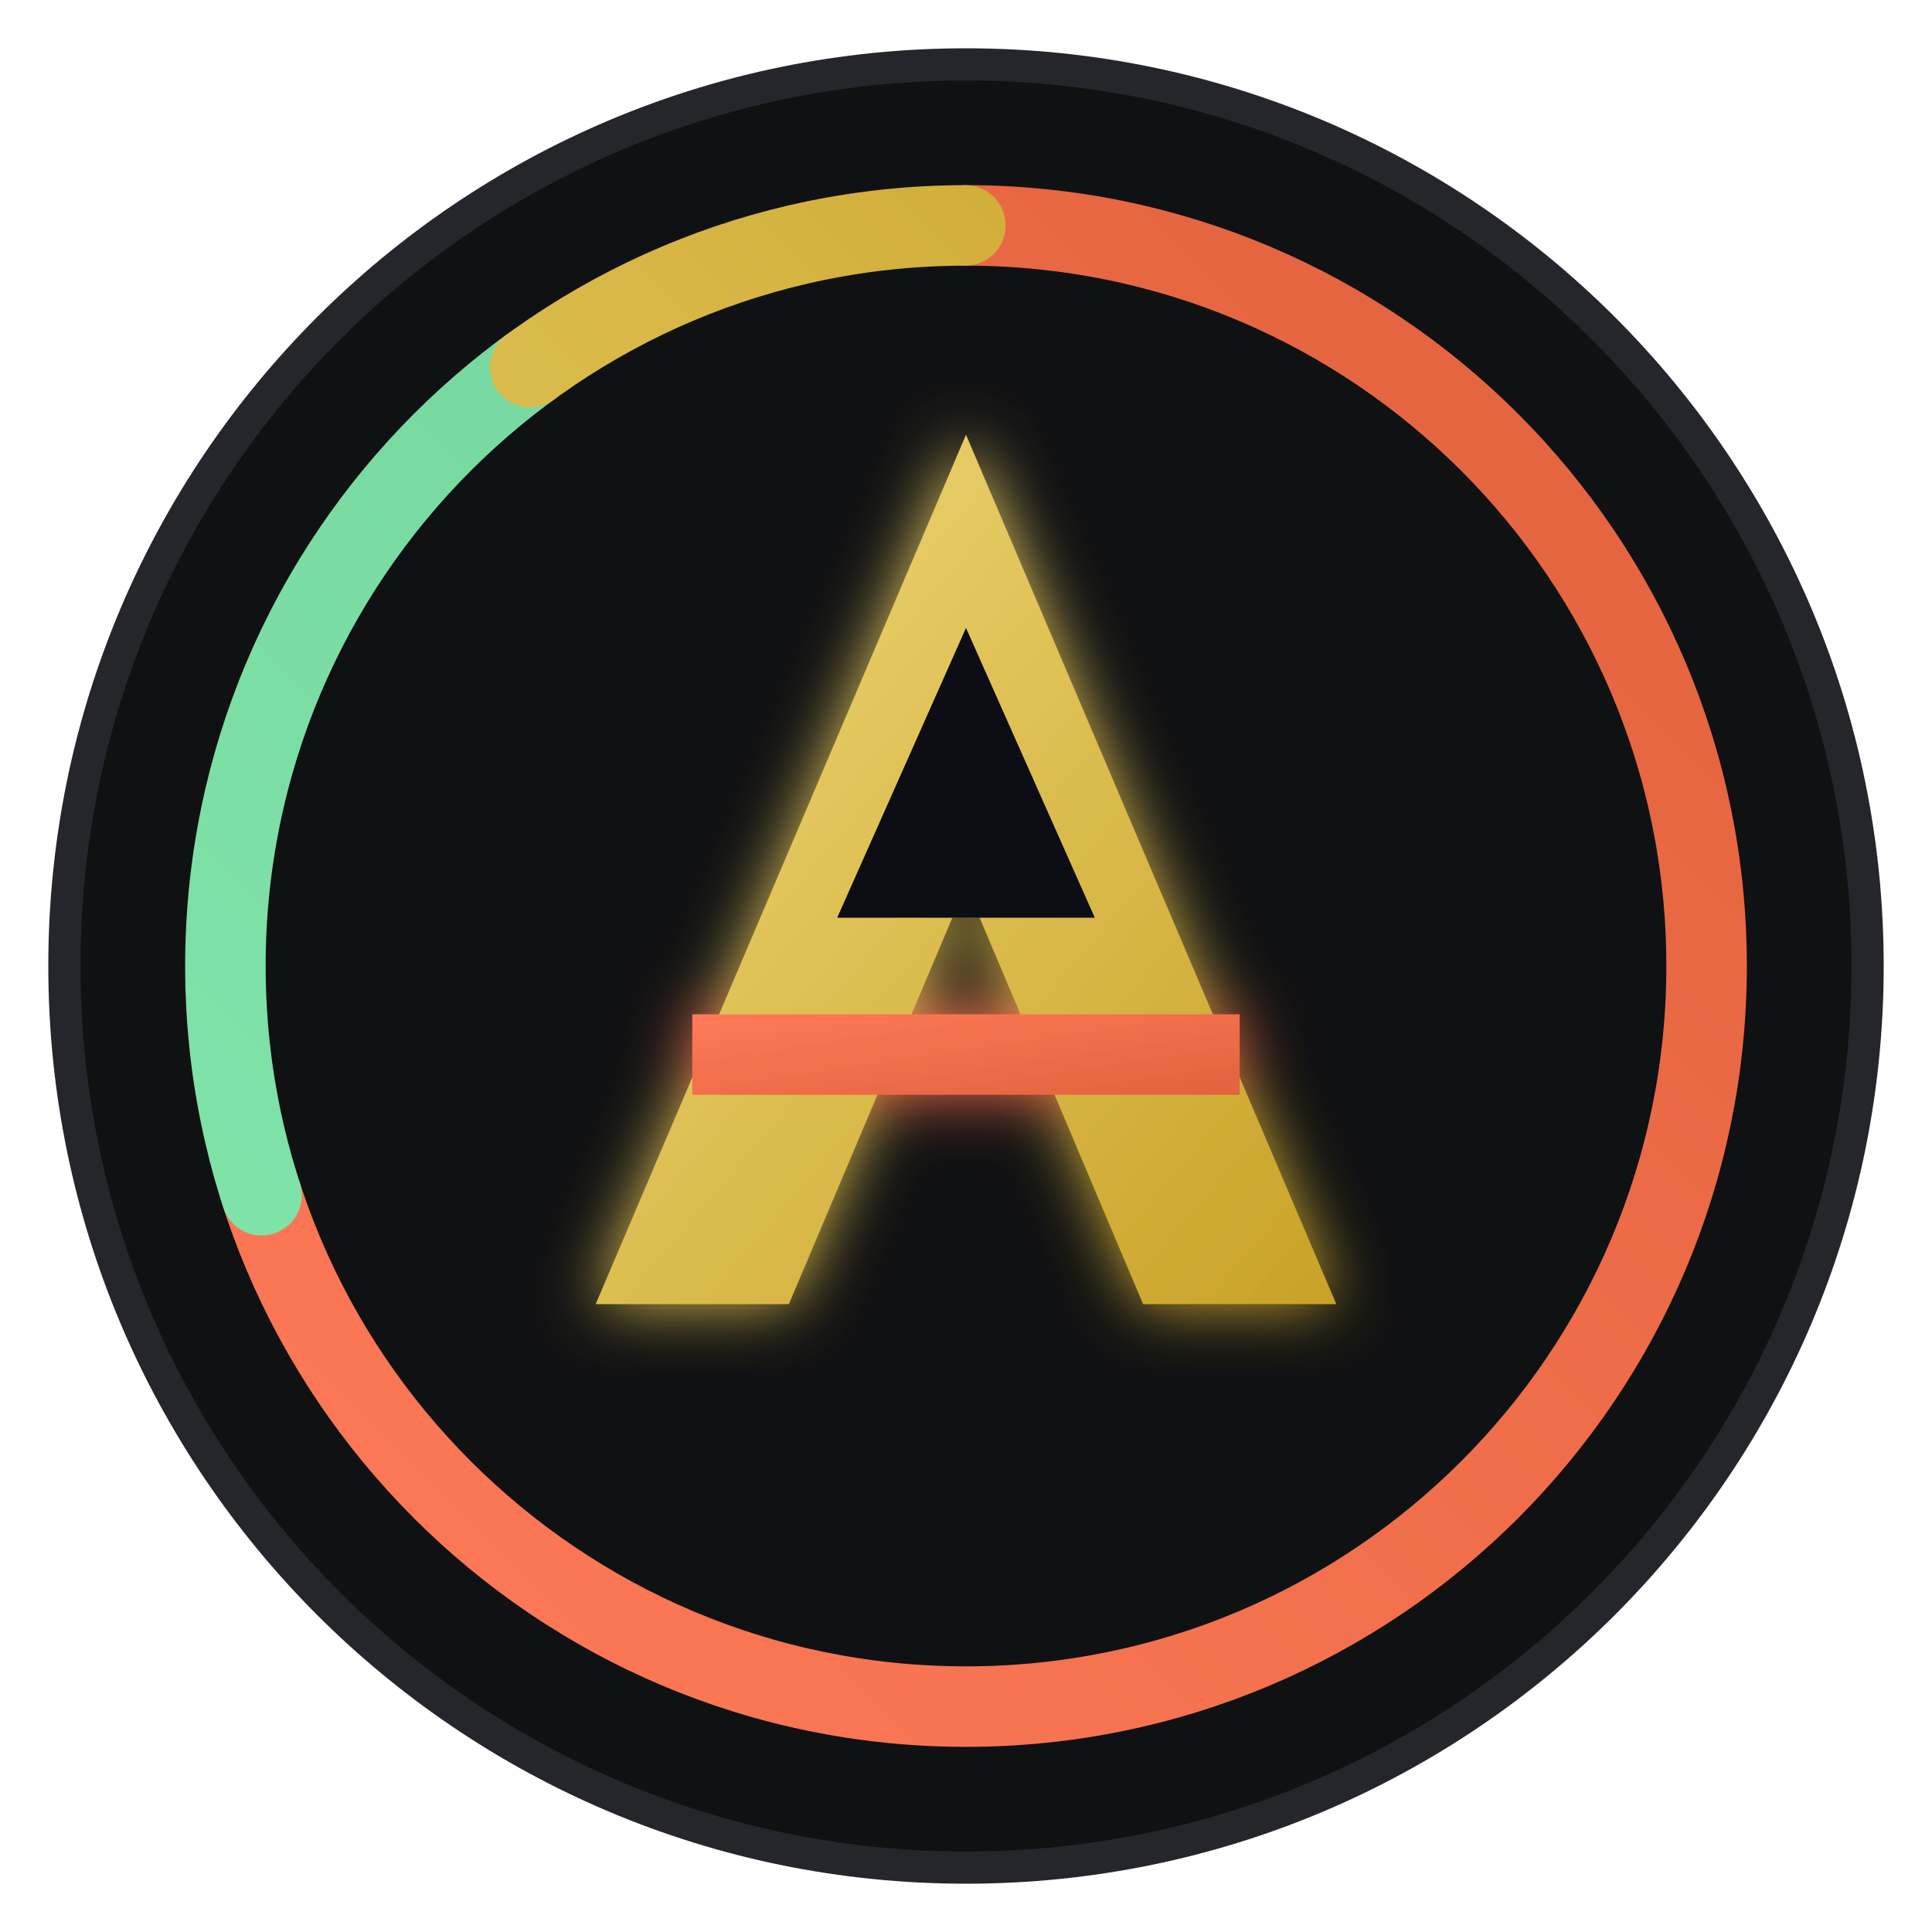
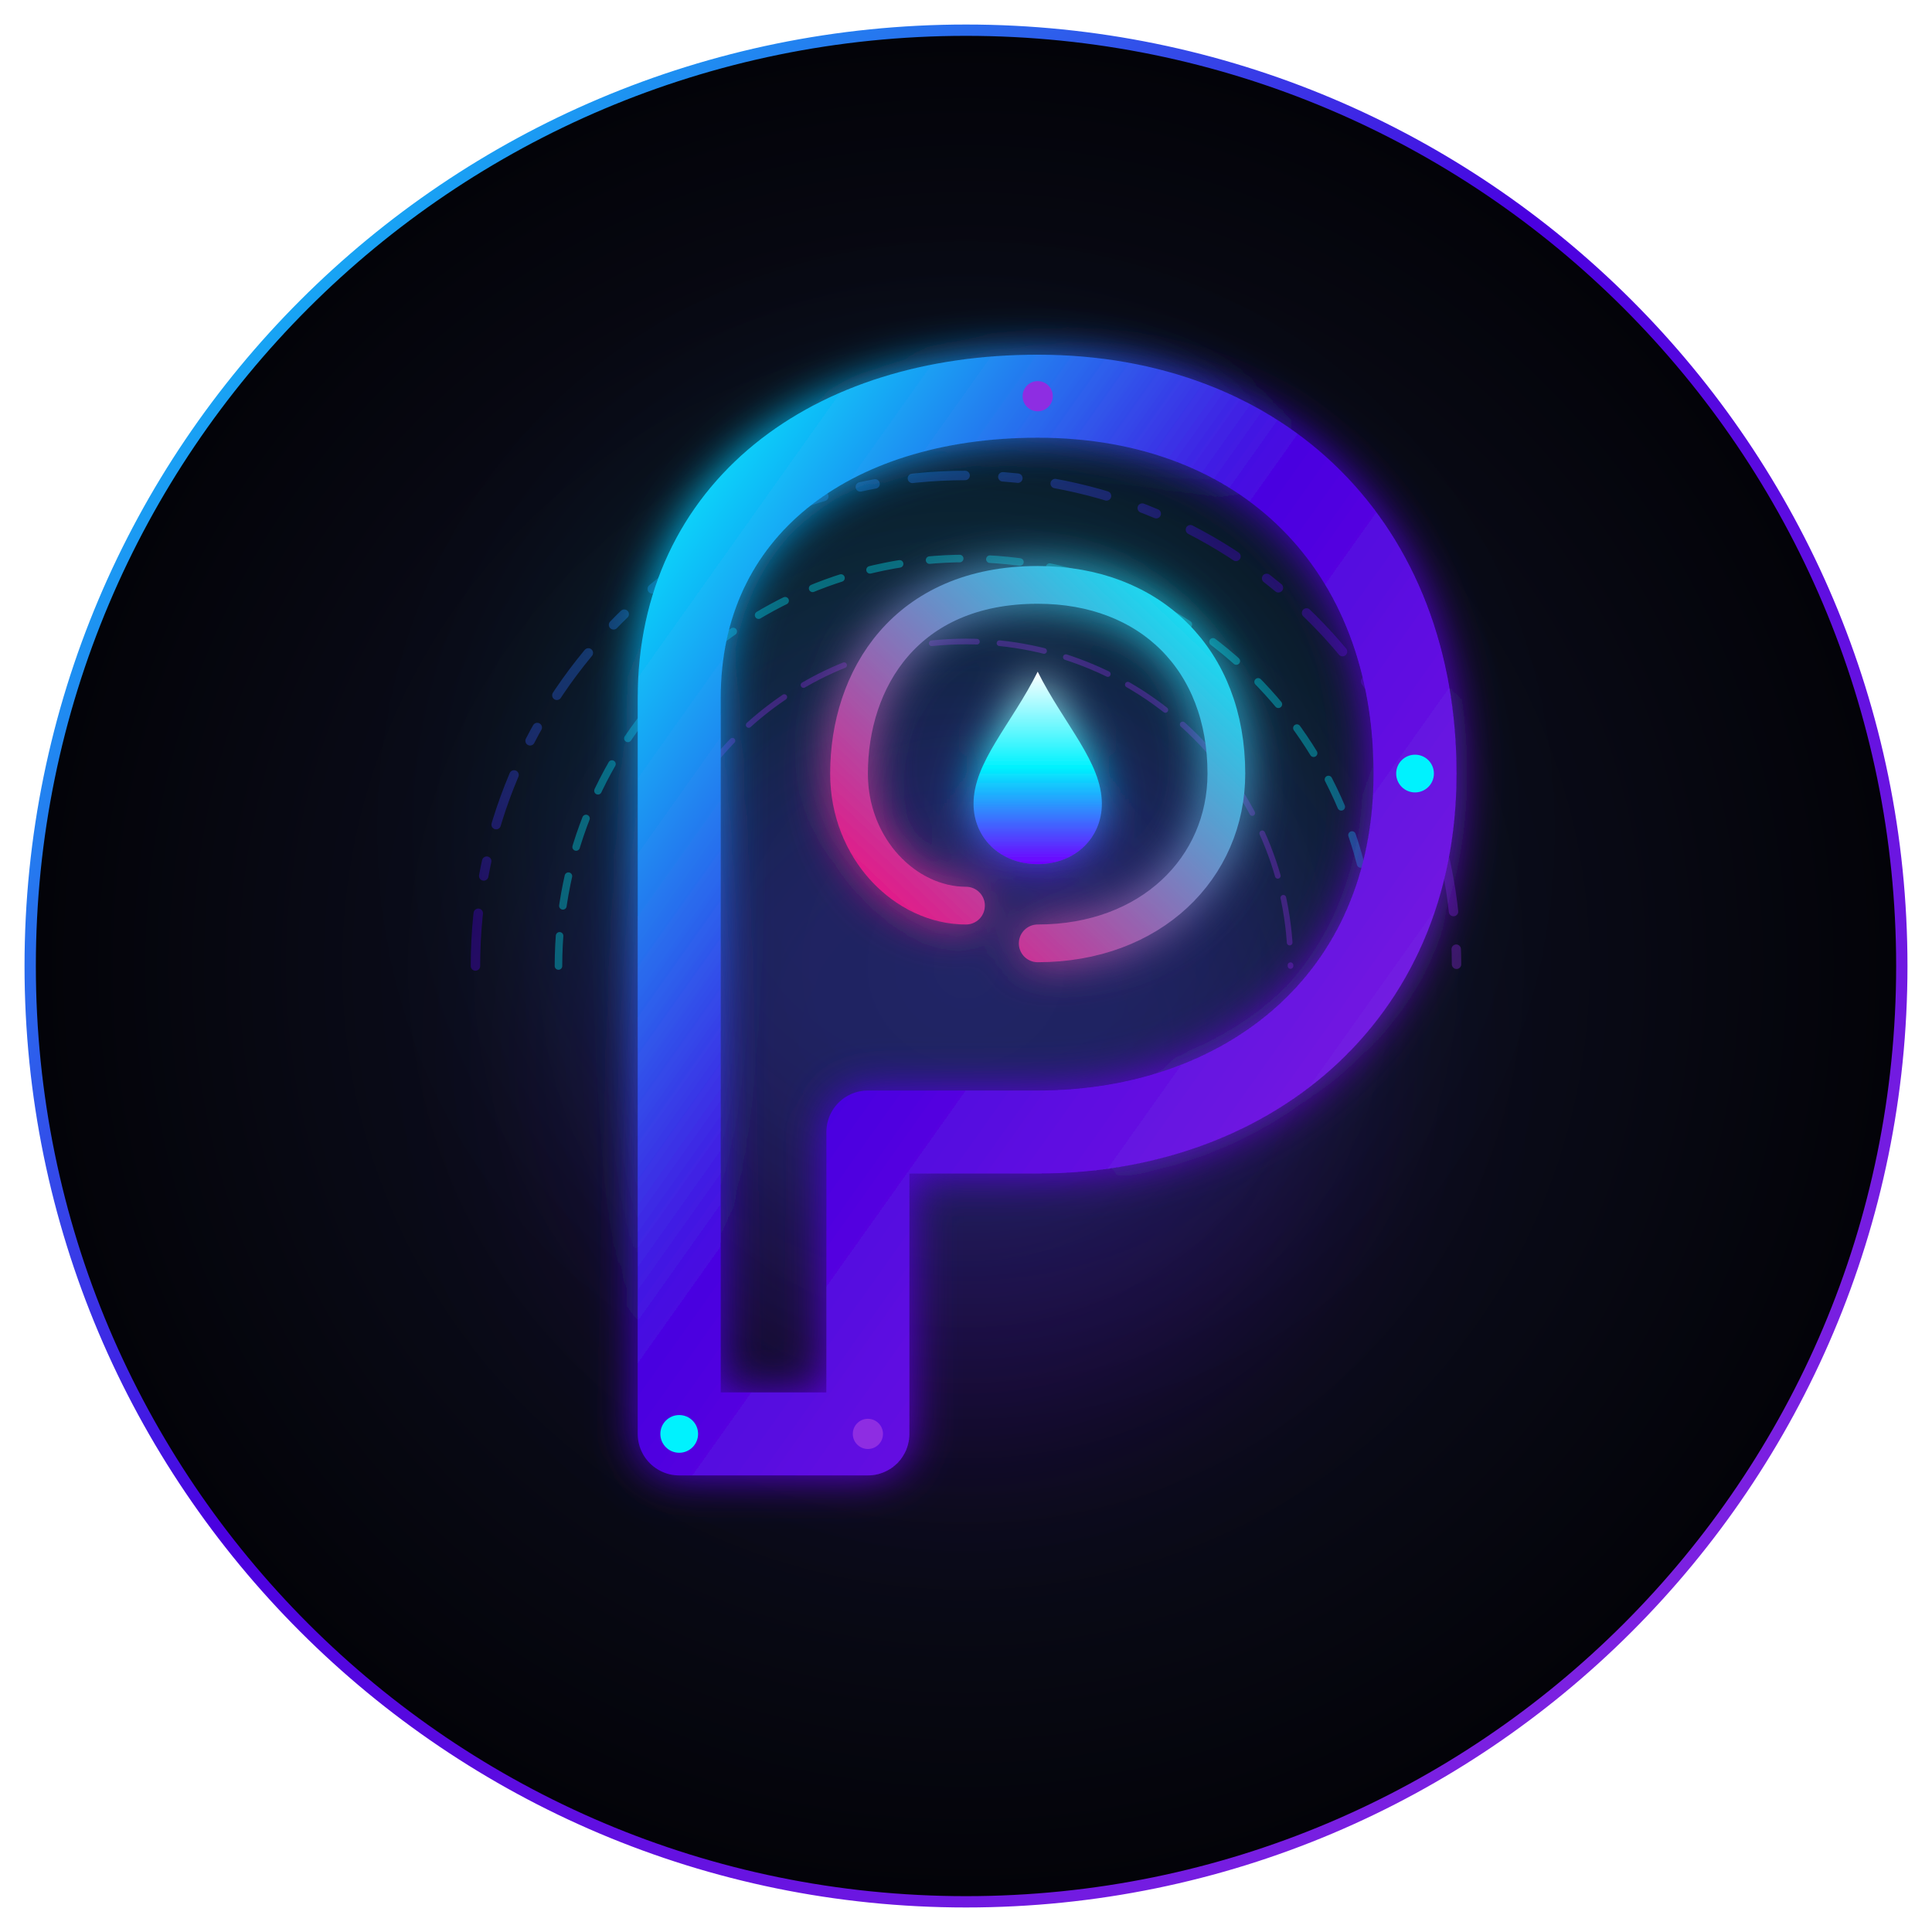
- <svg xmlns="http://www.w3.org/2000/svg" viewBox="0 0 120 120" width="100%" height="100%">
+ <svg xmlns="http://www.w3.org/2000/svg" viewBox="0 0 512 512" width="512" height="512">
  <defs>
-     <linearGradient id="axiom-gold" x1="0%" y1="0%" x2="100%" y2="100%">
-       <stop offset="0%" stop-color="#F0D97A" />
-       <stop offset="100%" stop-color="#C9A227" />
+     <radialGradient id="bgGrad" cx="50%" cy="50%" r="50%">
+       <stop offset="0%" stop-color="#12132B" />
+       <stop offset="70%" stop-color="#080914" />
+       <stop offset="100%" stop-color="#030308" />
+     </radialGradient>
+     <linearGradient id="pqtGradient" x1="0%" y1="0%" x2="100%" y2="100%">
+       <stop offset="0%" stop-color="#00F2FE" />
+       <stop offset="45%" stop-color="#4A00E0" />
+       <stop offset="100%" stop-color="#8E2DE2" />
    </linearGradient>
-     <linearGradient id="axiom-ember" x1="0%" y1="0%" x2="100%" y2="100%">
-       <stop offset="0%" stop-color="#FF7A59" />
-       <stop offset="100%" stop-color="#E2623D" />
+     <linearGradient id="accentGradient" x1="100%" y1="0%" x2="0%" y2="100%">
+       <stop offset="0%" stop-color="#00F2FE" />
+       <stop offset="100%" stop-color="#FF007A" />
    </linearGradient>
-     <linearGradient id="axiom-mint" x1="0%" y1="0%" x2="100%" y2="100%">
-       <stop offset="0%" stop-color="#82E6AB" />
-       <stop offset="100%" stop-color="#6FCF97" />
+     <linearGradient id="flameGrad" x1="0%" y1="100%" x2="0%" y2="0%">
+       <stop offset="0%" stop-color="#7000FF" />
+       <stop offset="50%" stop-color="#00F2FE" />
+       <stop offset="100%" stop-color="#FFFFFF" />
    </linearGradient>
-     <filter id="glow" x="-20%" y="-20%" width="140%" height="140%">
-       <feGaussianBlur stdDeviation="2" result="blur" />
-       <feComposite in="SourceGraphic" in2="blur" operator="over" />
+     <filter id="neonGlow" x="-30%" y="-30%" width="160%" height="160%">
+       <feGaussianBlur stdDeviation="6" result="blur" />
+       <feMerge>
+         <feMergeNode in="blur" />
+         <feMergeNode in="SourceGraphic" />
+       </feMerge>
+     </filter>
+     <filter id="bgGlow" x="-50%" y="-50%" width="200%" height="200%">
+       <feGaussianBlur stdDeviation="25" result="blur" />
    </filter>
  </defs>
-   <circle cx="60" cy="60" r="56" fill="#101113" stroke="#24262B" stroke-width="2" />
-   <g transform="rotate(-90 60 60)">
-     <circle cx="60" cy="60" r="46" fill="none" stroke="url(#axiom-ember)" stroke-width="5" stroke-dasharray="202.32 289" stroke-dashoffset="0" stroke-linecap="round" />
-     <circle cx="60" cy="60" r="46" fill="none" stroke="url(#axiom-mint)" stroke-width="5" stroke-dasharray="57.80 289" stroke-dashoffset="-202.32" stroke-linecap="round" />
-     <circle cx="60" cy="60" r="46" fill="none" stroke="url(#axiom-gold)" stroke-width="5" stroke-dasharray="28.90 289" stroke-dashoffset="-260.12" stroke-linecap="round" />
+   <circle cx="256" cy="256" r="248" fill="url(#bgGrad)" stroke="url(#pqtGradient)" stroke-width="3" />
+   <circle cx="256" cy="220" r="110" fill="#00F2FE" opacity="0.12" filter="url(#bgGlow)" />
+   <circle cx="256" cy="280" r="100" fill="#7000FF" opacity="0.18" filter="url(#bgGlow)" />
+   <g fill="none" stroke-linecap="round" opacity="0.35">
+     <path d="M 126 256 A 130 130 0 1 1 386 256" stroke="url(#pqtGradient)" stroke-width="2.5" stroke-dasharray="14 10 4 10" />
+     <path d="M 148 256 A 108 108 0 1 1 364 256" stroke="#00F2FE" stroke-width="2" stroke-dasharray="8 8" />
+     <path d="M 170 256 A 86 86 0 1 1 342 256" stroke="#8E2DE2" stroke-width="1.5" stroke-dasharray="12 6" />
  </g>
-   <g filter="url(#glow)">
-     <path d="M60 27 L83 81 H71 L60 55 L49 81 H37 Z" fill="url(#axiom-gold)" />
-     <path d="M43 63 H77 V68 H43 Z" fill="url(#axiom-ember)" />
-     <path d="M60 39 L68 57 H52 Z" fill="#101113" />
+   <g filter="url(#neonGlow)">
+     <path d="M 180 380               L 180 185               C 180 135, 220 105, 275 105               C 335 105, 375 145, 375 205               C 375 265, 330 300, 275 300               L 230 300               L 230 380 Z" fill="none" stroke="url(#pqtGradient)" stroke-width="22" stroke-linecap="round" stroke-linejoin="round" />
+     <path d="M 275 250               C 305 250, 325 230, 325 205               C 325 175, 305 155, 275 155               C 240 155, 225 180, 225 205               C 225 225, 240 240, 256 240" fill="none" stroke="url(#accentGradient)" stroke-width="10" stroke-linecap="round" />
+     <path d="M 275 178               C 268 192, 258 202, 258 213               C 258 222, 265 229, 275 229               C 285 229, 292 222, 292 213               C 292 202, 282 192, 275 178 Z" fill="url(#flameGrad)">
+       <animate attributeName="opacity" values="0.7;1;0.7" dur="2s" repeatCount="indefinite" />
+       <animateTransform attributeName="transform" attributeType="XML" type="scale" values="1;1.1;1" dur="2s" repeatCount="indefinite" additive="sum" />
+       <animate attributeName="fill" values="#7000FF;#00F2FE;#FFFFFF;#7000FF" dur="3s" repeatCount="indefinite" />
+     </path>
  </g>
+   <circle cx="180" cy="380" r="5" fill="#00F2FE" />
+   <circle cx="375" cy="205" r="5" fill="#00F2FE" />
+   <circle cx="275" cy="105" r="4" fill="#8E2DE2" />
+   <circle cx="230" cy="380" r="4" fill="#8E2DE2" />
</svg>
